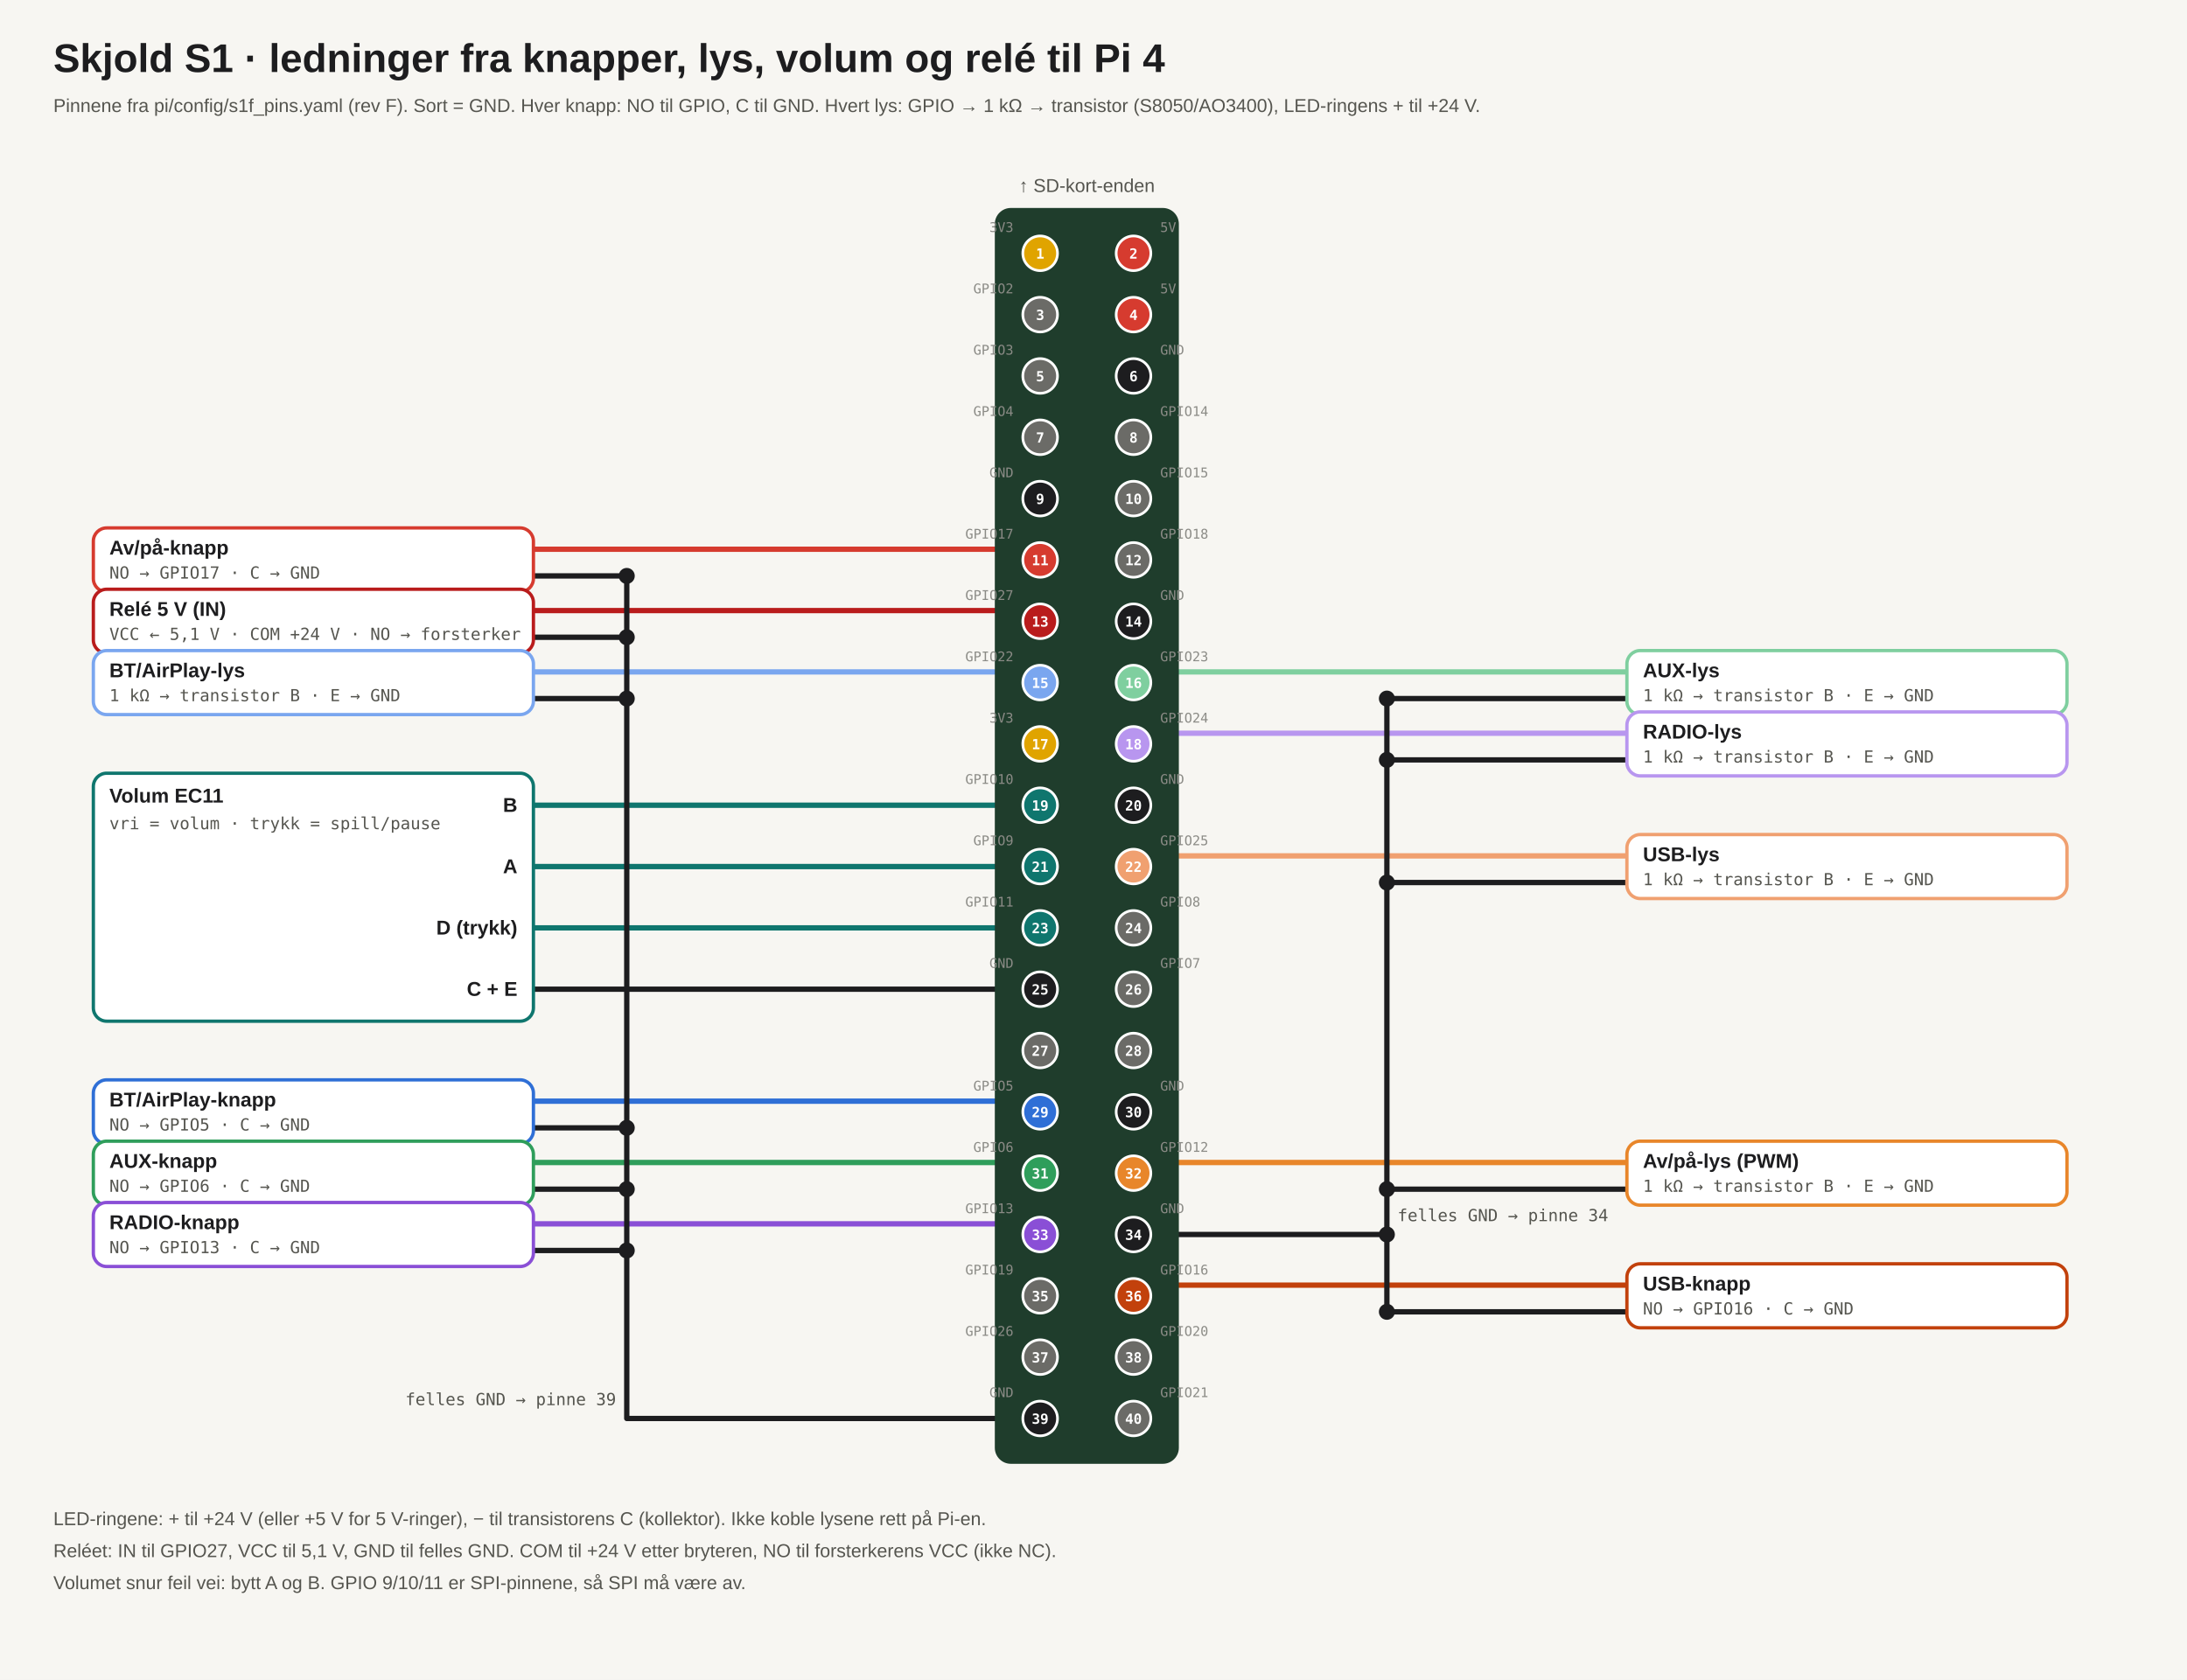
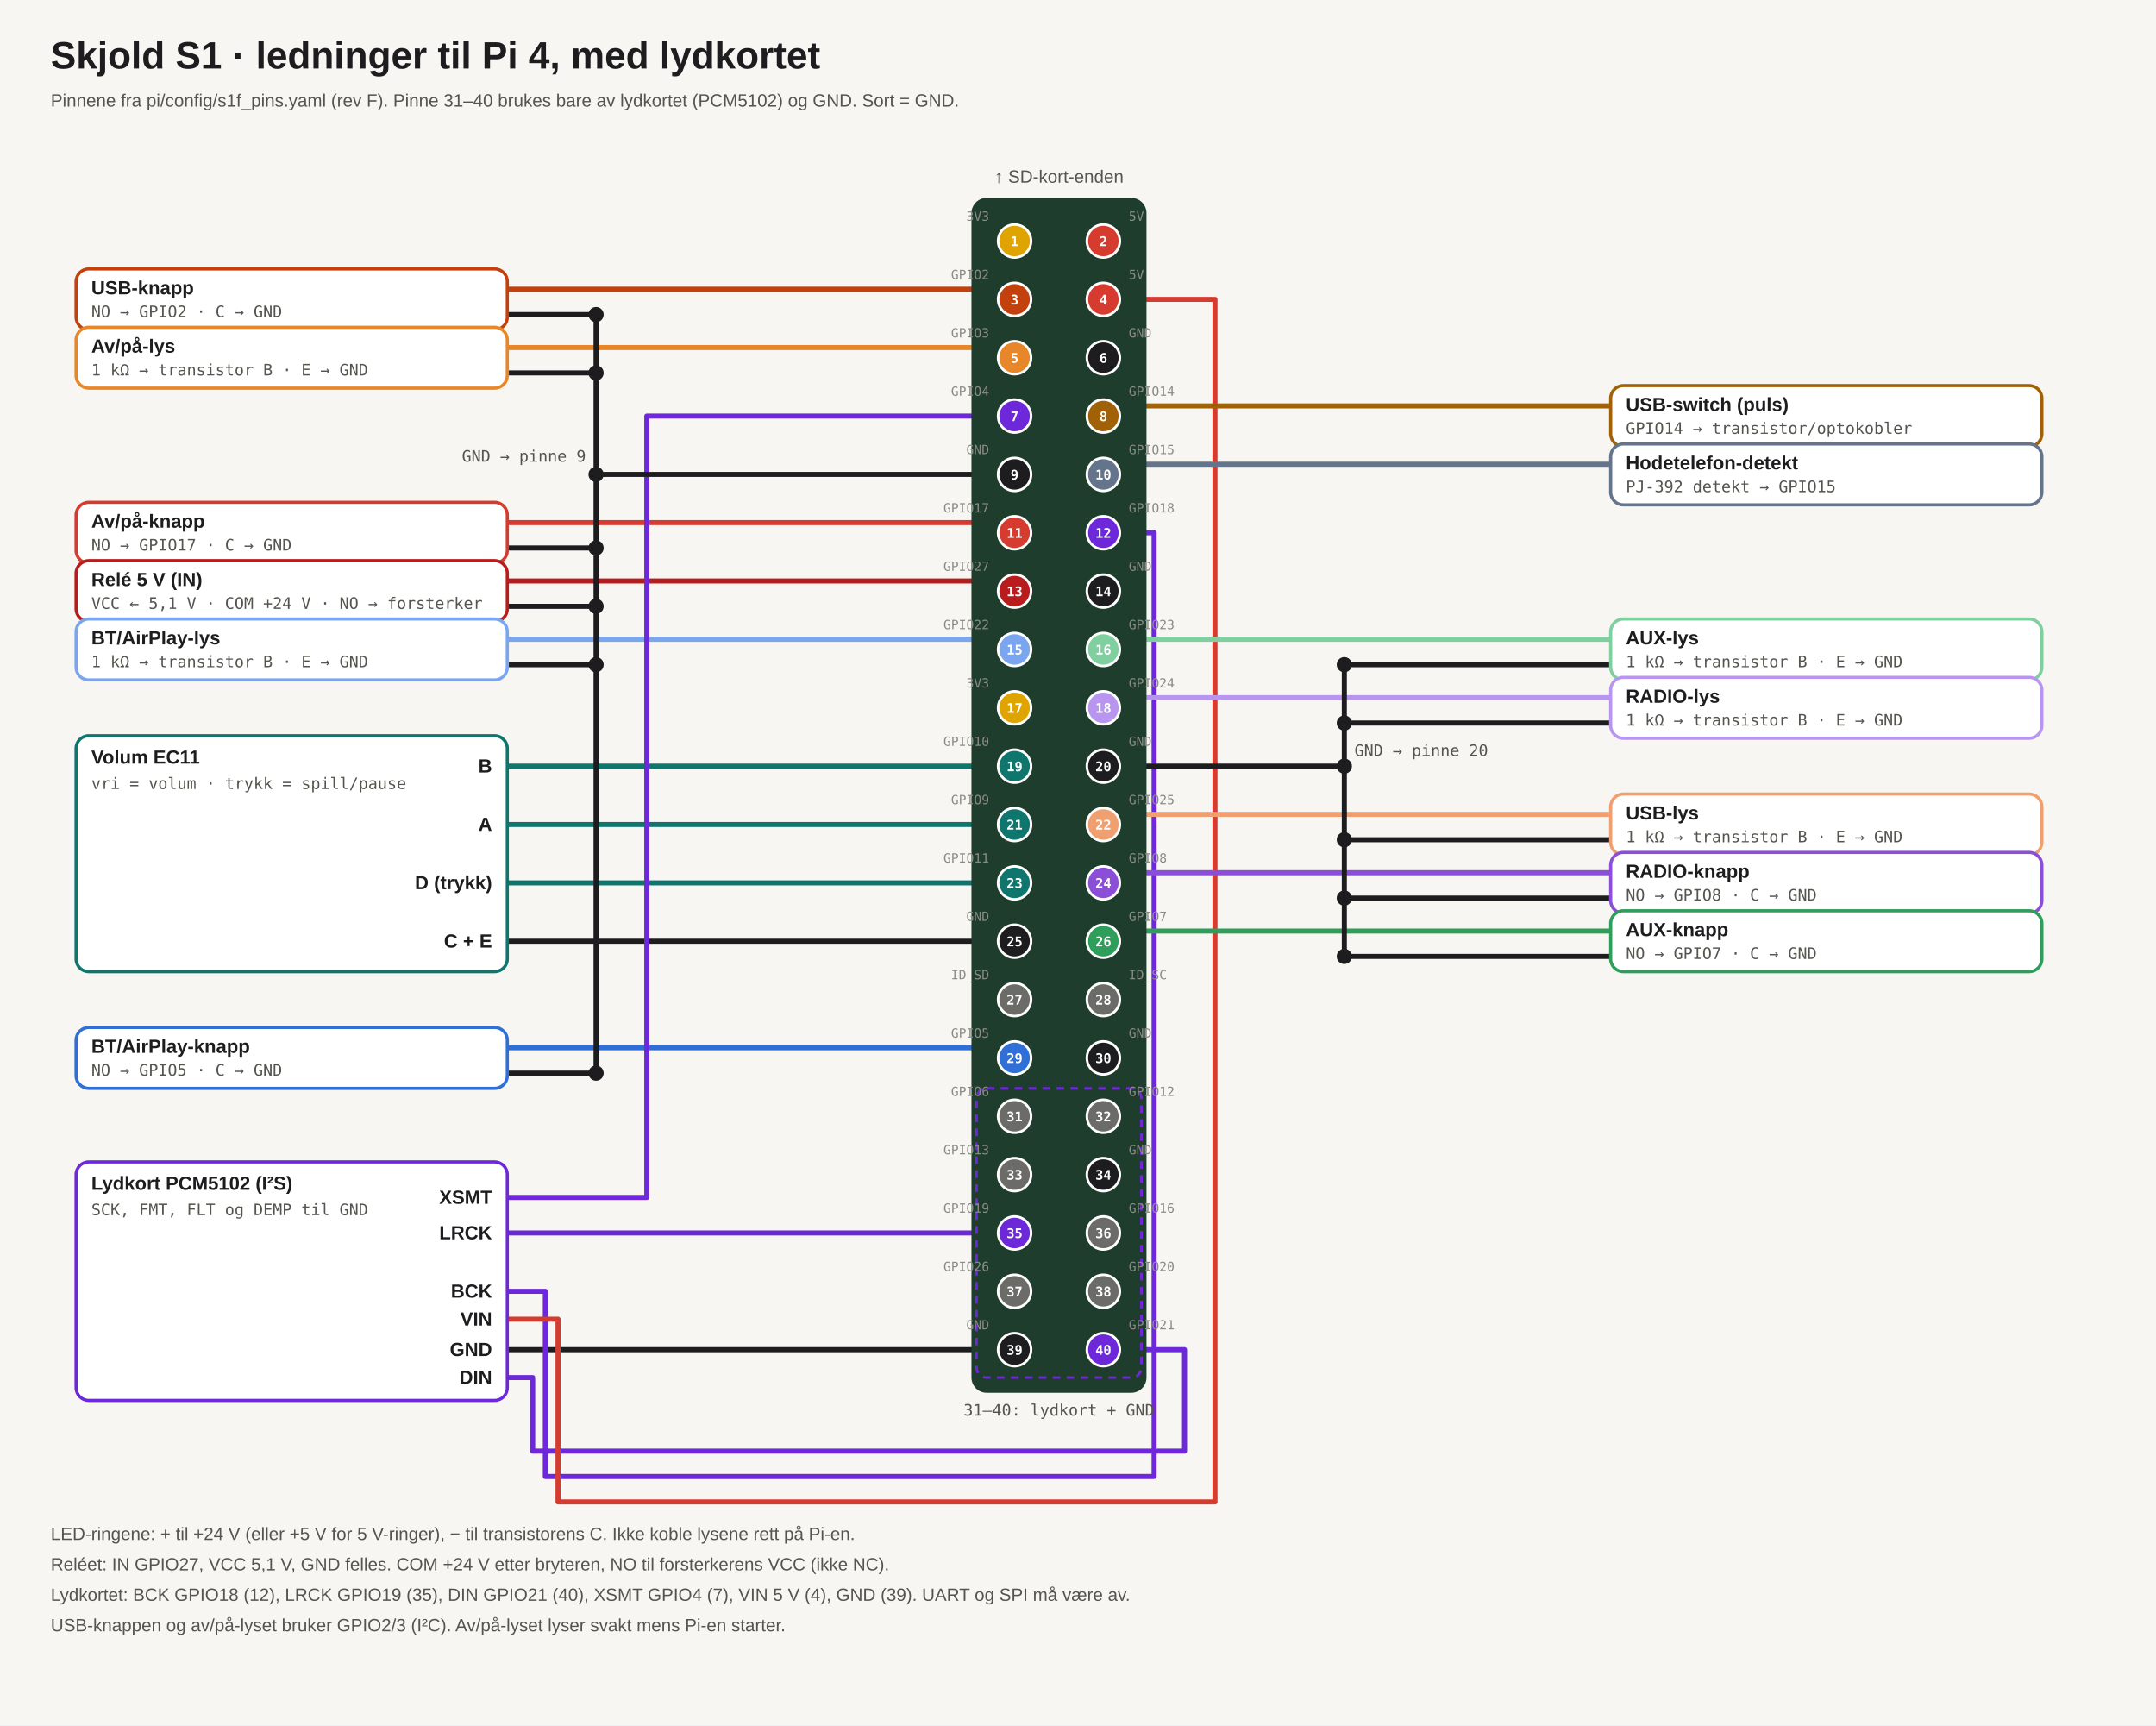
- <svg xmlns="http://www.w3.org/2000/svg" viewBox="0 0 1640 1260" width="1640" height="1260" font-family="Sora, 'IBM Plex Sans', Arial, sans-serif">
+ <svg xmlns="http://www.w3.org/2000/svg" viewBox="0 0 1700 1360" width="1700" height="1360" font-family="Sora, 'IBM Plex Sans', Arial, sans-serif">
  <defs>
    <style>.t{font-size:15px;font-weight:600;fill:#1d1d1f}.s{font-size:14px;fill:#55554f}.m{font-family:'IBM Plex Mono',monospace;font-size:12.5px;fill:#55554f}.w{fill:none;stroke-width:4;stroke-linecap:round;stroke-linejoin:round}</style>
  </defs>
-   <rect width="1640" height="1260" fill="#f7f6f2" />
-   <text x="40" y="54" font-size="30" font-weight="600" fill="#1d1d1f">Skjold S1 · ledninger fra knapper, lys, volum og relé til Pi 4</text>
-   <text x="40" y="84" class="s">Pinnene fra pi/config/s1f_pins.yaml (rev F). Sort = GND. Hver knapp: NO til GPIO, C til GND. Hvert lys: GPIO → 1 kΩ → transistor (S8050/AO3400), LED-ringens + til +24 V.</text>
-   <path class="w" stroke="#d63b2f" d="M400 412 H766" />
+   <rect width="1700" height="1360" fill="#f7f6f2" />
+   <text x="40" y="54" font-size="30" font-weight="600" fill="#1d1d1f">Skjold S1 · ledninger til Pi 4, med lydkortet</text>
+   <text x="40" y="84" class="s">Pinnene fra pi/config/s1f_pins.yaml (rev F). Pinne 31–40 brukes bare av lydkortet (PCM5102) og GND. Sort = GND.</text>
+   <path class="w" stroke="#c2410c" d="M400 228 H786" />
+   <path class="w" stroke="#1d1d1f" d="M400 248 H470" />
+   <path class="w" stroke="#e8862a" d="M400 274 H786" />
+   <path class="w" stroke="#1d1d1f" d="M400 294 H470" />
+   <path class="w" stroke="#d63b2f" d="M400 412 H786" />
  <path class="w" stroke="#1d1d1f" d="M400 432 H470" />
-   <path class="w" stroke="#b91c1c" d="M400 458 H766" />
+   <path class="w" stroke="#b91c1c" d="M400 458 H786" />
  <path class="w" stroke="#1d1d1f" d="M400 478 H470" />
-   <path class="w" stroke="#7aa6ef" d="M400 504 H766" />
+   <path class="w" stroke="#7aa6ef" d="M400 504 H786" />
  <path class="w" stroke="#1d1d1f" d="M400 524 H470" />
-   <path class="w" stroke="#0f766e" d="M400 604 H766" />
-   <path class="w" stroke="#0f766e" d="M400 650 H766" />
-   <path class="w" stroke="#0f766e" d="M400 696 H766" />
-   <path class="w" stroke="#1d1d1f" d="M400 742 H766" />
-   <path class="w" stroke="#2f6fd6" d="M400 826 H766" />
+   <path class="w" stroke="#0f766e" d="M400 604 H786" />
+   <path class="w" stroke="#0f766e" d="M400 650 H786" />
+   <path class="w" stroke="#0f766e" d="M400 696 H786" />
+   <path class="w" stroke="#1d1d1f" d="M400 742 H786" />
+   <path class="w" stroke="#2f6fd6" d="M400 826 H786" />
  <path class="w" stroke="#1d1d1f" d="M400 846 H470" />
-   <path class="w" stroke="#2f9e5b" d="M400 872 H766" />
-   <path class="w" stroke="#1d1d1f" d="M400 892 H470" />
-   <path class="w" stroke="#8a4fd6" d="M400 918 H766" />
-   <path class="w" stroke="#1d1d1f" d="M400 938 H470" />
-   <path class="w" stroke="#1d1d1f" d="M470 432 V1064 H766" />
-   <path class="w" stroke="#7fcf9f" d="M1220 504 H864" />
-   <path class="w" stroke="#1d1d1f" d="M1220 524 H1040" />
-   <path class="w" stroke="#b896ef" d="M1220 550 H864" />
-   <path class="w" stroke="#1d1d1f" d="M1220 570 H1040" />
-   <path class="w" stroke="#f0a070" d="M1220 642 H864" />
-   <path class="w" stroke="#1d1d1f" d="M1220 662 H1040" />
-   <path class="w" stroke="#e8862a" d="M1220 872 H864" />
-   <path class="w" stroke="#1d1d1f" d="M1220 892 H1040" />
-   <path class="w" stroke="#c2410c" d="M1220 964 H864" />
-   <path class="w" stroke="#1d1d1f" d="M1220 984 H1040" />
-   <path class="w" stroke="#1d1d1f" d="M1040 524 V984" />
-   <path class="w" stroke="#1d1d1f" d="M1040 926 H864" />
+   <path class="w" stroke="#6d28d9" d="M400 972 H786" />
+   <path class="w" stroke="#1d1d1f" d="M400 1064 H786" />
+   <path class="w" stroke="#6d28d9" d="M400 944 H510 V328 H786" />
+   <path class="w" stroke="#6d28d9" d="M400 1018 H430 V1164 H910 V420 H884" />
+   <path class="w" stroke="#6d28d9" d="M400 1086 H420 V1144 H934 V1064 H884" />
+   <path class="w" stroke="#d63b2f" d="M400 1040 H440 V1184 H958 V236 H884" />
+   <path class="w" stroke="#1d1d1f" d="M470 248 V846" />
+   <path class="w" stroke="#1d1d1f" d="M470 374 H786" />
+   <path class="w" stroke="#a16207" d="M1270 320 H884" />
+   <path class="w" stroke="#64748b" d="M1270 366 H884" />
+   <path class="w" stroke="#7fcf9f" d="M1270 504 H884" />
+   <path class="w" stroke="#1d1d1f" d="M1270 524 H1060" />
+   <path class="w" stroke="#b896ef" d="M1270 550 H884" />
+   <path class="w" stroke="#1d1d1f" d="M1270 570 H1060" />
+   <path class="w" stroke="#f0a070" d="M1270 642 H884" />
+   <path class="w" stroke="#1d1d1f" d="M1270 662 H1060" />
+   <path class="w" stroke="#8a4fd6" d="M1270 688 H884" />
+   <path class="w" stroke="#1d1d1f" d="M1270 708 H1060" />
+   <path class="w" stroke="#2f9e5b" d="M1270 734 H884" />
+   <path class="w" stroke="#1d1d1f" d="M1270 754 H1060" />
+   <path class="w" stroke="#1d1d1f" d="M1060 524 V754" />
+   <path class="w" stroke="#1d1d1f" d="M1060 604 H884" />
+   <circle cx="470" cy="248" r="6" fill="#1d1d1f" />
+   <circle cx="470" cy="294" r="6" fill="#1d1d1f" />
  <circle cx="470" cy="432" r="6" fill="#1d1d1f" />
  <circle cx="470" cy="478" r="6" fill="#1d1d1f" />
  <circle cx="470" cy="524" r="6" fill="#1d1d1f" />
  <circle cx="470" cy="846" r="6" fill="#1d1d1f" />
-   <circle cx="470" cy="892" r="6" fill="#1d1d1f" />
-   <circle cx="470" cy="938" r="6" fill="#1d1d1f" />
-   <circle cx="1040" cy="524" r="6" fill="#1d1d1f" />
-   <circle cx="1040" cy="570" r="6" fill="#1d1d1f" />
-   <circle cx="1040" cy="662" r="6" fill="#1d1d1f" />
-   <circle cx="1040" cy="892" r="6" fill="#1d1d1f" />
-   <circle cx="1040" cy="984" r="6" fill="#1d1d1f" />
-   <circle cx="1040" cy="926" r="6" fill="#1d1d1f" />
-   <rect x="746" y="156" width="138" height="942" rx="12" fill="#1f3d2c" />
-   <text x="815" y="144" text-anchor="middle" class="s">↑ SD-kort-enden</text>
-   <circle cx="780" cy="190" r="13" fill="#e0a400" stroke="#fff" stroke-width="2" />
-   <text x="780" y="194" text-anchor="middle" font-family="IBM Plex Mono,monospace" font-size="10.5" font-weight="700" fill="#fff">1</text>
-   <circle cx="850" cy="190" r="13" fill="#d63b2f" stroke="#fff" stroke-width="2" />
-   <text x="850" y="194" text-anchor="middle" font-family="IBM Plex Mono,monospace" font-size="10.5" font-weight="700" fill="#fff">2</text>
-   <circle cx="780" cy="236" r="13" fill="#6b6b67" stroke="#fff" stroke-width="2" />
-   <text x="780" y="240" text-anchor="middle" font-family="IBM Plex Mono,monospace" font-size="10.5" font-weight="700" fill="#fff">3</text>
-   <circle cx="850" cy="236" r="13" fill="#d63b2f" stroke="#fff" stroke-width="2" />
-   <text x="850" y="240" text-anchor="middle" font-family="IBM Plex Mono,monospace" font-size="10.5" font-weight="700" fill="#fff">4</text>
-   <circle cx="780" cy="282" r="13" fill="#6b6b67" stroke="#fff" stroke-width="2" />
-   <text x="780" y="286" text-anchor="middle" font-family="IBM Plex Mono,monospace" font-size="10.5" font-weight="700" fill="#fff">5</text>
-   <circle cx="850" cy="282" r="13" fill="#1d1d1f" stroke="#fff" stroke-width="2" />
-   <text x="850" y="286" text-anchor="middle" font-family="IBM Plex Mono,monospace" font-size="10.5" font-weight="700" fill="#fff">6</text>
-   <circle cx="780" cy="328" r="13" fill="#6b6b67" stroke="#fff" stroke-width="2" />
-   <text x="780" y="332" text-anchor="middle" font-family="IBM Plex Mono,monospace" font-size="10.5" font-weight="700" fill="#fff">7</text>
-   <circle cx="850" cy="328" r="13" fill="#6b6b67" stroke="#fff" stroke-width="2" />
-   <text x="850" y="332" text-anchor="middle" font-family="IBM Plex Mono,monospace" font-size="10.5" font-weight="700" fill="#fff">8</text>
-   <circle cx="780" cy="374" r="13" fill="#1d1d1f" stroke="#fff" stroke-width="2" />
-   <text x="780" y="378" text-anchor="middle" font-family="IBM Plex Mono,monospace" font-size="10.5" font-weight="700" fill="#fff">9</text>
-   <circle cx="850" cy="374" r="13" fill="#6b6b67" stroke="#fff" stroke-width="2" />
-   <text x="850" y="378" text-anchor="middle" font-family="IBM Plex Mono,monospace" font-size="10.5" font-weight="700" fill="#fff">10</text>
-   <circle cx="780" cy="420" r="13" fill="#d63b2f" stroke="#fff" stroke-width="2" />
-   <text x="780" y="424" text-anchor="middle" font-family="IBM Plex Mono,monospace" font-size="10.5" font-weight="700" fill="#fff">11</text>
-   <circle cx="850" cy="420" r="13" fill="#6b6b67" stroke="#fff" stroke-width="2" />
-   <text x="850" y="424" text-anchor="middle" font-family="IBM Plex Mono,monospace" font-size="10.5" font-weight="700" fill="#fff">12</text>
-   <circle cx="780" cy="466" r="13" fill="#b91c1c" stroke="#fff" stroke-width="2" />
-   <text x="780" y="470" text-anchor="middle" font-family="IBM Plex Mono,monospace" font-size="10.5" font-weight="700" fill="#fff">13</text>
-   <circle cx="850" cy="466" r="13" fill="#1d1d1f" stroke="#fff" stroke-width="2" />
-   <text x="850" y="470" text-anchor="middle" font-family="IBM Plex Mono,monospace" font-size="10.5" font-weight="700" fill="#fff">14</text>
-   <circle cx="780" cy="512" r="13" fill="#7aa6ef" stroke="#fff" stroke-width="2" />
-   <text x="780" y="516" text-anchor="middle" font-family="IBM Plex Mono,monospace" font-size="10.5" font-weight="700" fill="#fff">15</text>
-   <circle cx="850" cy="512" r="13" fill="#7fcf9f" stroke="#fff" stroke-width="2" />
-   <text x="850" y="516" text-anchor="middle" font-family="IBM Plex Mono,monospace" font-size="10.5" font-weight="700" fill="#fff">16</text>
-   <circle cx="780" cy="558" r="13" fill="#e0a400" stroke="#fff" stroke-width="2" />
-   <text x="780" y="562" text-anchor="middle" font-family="IBM Plex Mono,monospace" font-size="10.5" font-weight="700" fill="#fff">17</text>
-   <circle cx="850" cy="558" r="13" fill="#b896ef" stroke="#fff" stroke-width="2" />
-   <text x="850" y="562" text-anchor="middle" font-family="IBM Plex Mono,monospace" font-size="10.5" font-weight="700" fill="#fff">18</text>
-   <circle cx="780" cy="604" r="13" fill="#0f766e" stroke="#fff" stroke-width="2" />
-   <text x="780" y="608" text-anchor="middle" font-family="IBM Plex Mono,monospace" font-size="10.5" font-weight="700" fill="#fff">19</text>
-   <circle cx="850" cy="604" r="13" fill="#1d1d1f" stroke="#fff" stroke-width="2" />
-   <text x="850" y="608" text-anchor="middle" font-family="IBM Plex Mono,monospace" font-size="10.5" font-weight="700" fill="#fff">20</text>
-   <circle cx="780" cy="650" r="13" fill="#0f766e" stroke="#fff" stroke-width="2" />
-   <text x="780" y="654" text-anchor="middle" font-family="IBM Plex Mono,monospace" font-size="10.5" font-weight="700" fill="#fff">21</text>
-   <circle cx="850" cy="650" r="13" fill="#f0a070" stroke="#fff" stroke-width="2" />
-   <text x="850" y="654" text-anchor="middle" font-family="IBM Plex Mono,monospace" font-size="10.5" font-weight="700" fill="#fff">22</text>
-   <circle cx="780" cy="696" r="13" fill="#0f766e" stroke="#fff" stroke-width="2" />
-   <text x="780" y="700" text-anchor="middle" font-family="IBM Plex Mono,monospace" font-size="10.5" font-weight="700" fill="#fff">23</text>
-   <circle cx="850" cy="696" r="13" fill="#6b6b67" stroke="#fff" stroke-width="2" />
-   <text x="850" y="700" text-anchor="middle" font-family="IBM Plex Mono,monospace" font-size="10.5" font-weight="700" fill="#fff">24</text>
-   <circle cx="780" cy="742" r="13" fill="#1d1d1f" stroke="#fff" stroke-width="2" />
-   <text x="780" y="746" text-anchor="middle" font-family="IBM Plex Mono,monospace" font-size="10.5" font-weight="700" fill="#fff">25</text>
-   <circle cx="850" cy="742" r="13" fill="#6b6b67" stroke="#fff" stroke-width="2" />
-   <text x="850" y="746" text-anchor="middle" font-family="IBM Plex Mono,monospace" font-size="10.5" font-weight="700" fill="#fff">26</text>
-   <circle cx="780" cy="788" r="13" fill="#6b6b67" stroke="#fff" stroke-width="2" />
-   <text x="780" y="792" text-anchor="middle" font-family="IBM Plex Mono,monospace" font-size="10.5" font-weight="700" fill="#fff">27</text>
-   <circle cx="850" cy="788" r="13" fill="#6b6b67" stroke="#fff" stroke-width="2" />
-   <text x="850" y="792" text-anchor="middle" font-family="IBM Plex Mono,monospace" font-size="10.5" font-weight="700" fill="#fff">28</text>
-   <circle cx="780" cy="834" r="13" fill="#2f6fd6" stroke="#fff" stroke-width="2" />
-   <text x="780" y="838" text-anchor="middle" font-family="IBM Plex Mono,monospace" font-size="10.5" font-weight="700" fill="#fff">29</text>
-   <circle cx="850" cy="834" r="13" fill="#1d1d1f" stroke="#fff" stroke-width="2" />
-   <text x="850" y="838" text-anchor="middle" font-family="IBM Plex Mono,monospace" font-size="10.5" font-weight="700" fill="#fff">30</text>
-   <circle cx="780" cy="880" r="13" fill="#2f9e5b" stroke="#fff" stroke-width="2" />
-   <text x="780" y="884" text-anchor="middle" font-family="IBM Plex Mono,monospace" font-size="10.5" font-weight="700" fill="#fff">31</text>
-   <circle cx="850" cy="880" r="13" fill="#e8862a" stroke="#fff" stroke-width="2" />
-   <text x="850" y="884" text-anchor="middle" font-family="IBM Plex Mono,monospace" font-size="10.5" font-weight="700" fill="#fff">32</text>
-   <circle cx="780" cy="926" r="13" fill="#8a4fd6" stroke="#fff" stroke-width="2" />
-   <text x="780" y="930" text-anchor="middle" font-family="IBM Plex Mono,monospace" font-size="10.5" font-weight="700" fill="#fff">33</text>
-   <circle cx="850" cy="926" r="13" fill="#1d1d1f" stroke="#fff" stroke-width="2" />
-   <text x="850" y="930" text-anchor="middle" font-family="IBM Plex Mono,monospace" font-size="10.5" font-weight="700" fill="#fff">34</text>
-   <circle cx="780" cy="972" r="13" fill="#6b6b67" stroke="#fff" stroke-width="2" />
-   <text x="780" y="976" text-anchor="middle" font-family="IBM Plex Mono,monospace" font-size="10.5" font-weight="700" fill="#fff">35</text>
-   <circle cx="850" cy="972" r="13" fill="#c2410c" stroke="#fff" stroke-width="2" />
-   <text x="850" y="976" text-anchor="middle" font-family="IBM Plex Mono,monospace" font-size="10.5" font-weight="700" fill="#fff">36</text>
-   <circle cx="780" cy="1018" r="13" fill="#6b6b67" stroke="#fff" stroke-width="2" />
-   <text x="780" y="1022" text-anchor="middle" font-family="IBM Plex Mono,monospace" font-size="10.5" font-weight="700" fill="#fff">37</text>
-   <circle cx="850" cy="1018" r="13" fill="#6b6b67" stroke="#fff" stroke-width="2" />
-   <text x="850" y="1022" text-anchor="middle" font-family="IBM Plex Mono,monospace" font-size="10.5" font-weight="700" fill="#fff">38</text>
-   <circle cx="780" cy="1064" r="13" fill="#1d1d1f" stroke="#fff" stroke-width="2" />
-   <text x="780" y="1068" text-anchor="middle" font-family="IBM Plex Mono,monospace" font-size="10.5" font-weight="700" fill="#fff">39</text>
-   <circle cx="850" cy="1064" r="13" fill="#6b6b67" stroke="#fff" stroke-width="2" />
-   <text x="850" y="1068" text-anchor="middle" font-family="IBM Plex Mono,monospace" font-size="10.5" font-weight="700" fill="#fff">40</text>
-   <text x="760" y="174" text-anchor="end" font-family="IBM Plex Mono,monospace" font-size="10" fill="#8b8b86">3V3</text>
-   <text x="870" y="174" font-family="IBM Plex Mono,monospace" font-size="10" fill="#8b8b86">5V</text>
-   <text x="760" y="220" text-anchor="end" font-family="IBM Plex Mono,monospace" font-size="10" fill="#8b8b86">GPIO2</text>
-   <text x="870" y="220" font-family="IBM Plex Mono,monospace" font-size="10" fill="#8b8b86">5V</text>
-   <text x="760" y="266" text-anchor="end" font-family="IBM Plex Mono,monospace" font-size="10" fill="#8b8b86">GPIO3</text>
-   <text x="870" y="266" font-family="IBM Plex Mono,monospace" font-size="10" fill="#8b8b86">GND</text>
-   <text x="760" y="312" text-anchor="end" font-family="IBM Plex Mono,monospace" font-size="10" fill="#8b8b86">GPIO4</text>
-   <text x="870" y="312" font-family="IBM Plex Mono,monospace" font-size="10" fill="#8b8b86">GPIO14</text>
-   <text x="760" y="358" text-anchor="end" font-family="IBM Plex Mono,monospace" font-size="10" fill="#8b8b86">GND</text>
-   <text x="870" y="358" font-family="IBM Plex Mono,monospace" font-size="10" fill="#8b8b86">GPIO15</text>
-   <text x="760" y="404" text-anchor="end" font-family="IBM Plex Mono,monospace" font-size="10" fill="#8b8b86">GPIO17</text>
-   <text x="870" y="404" font-family="IBM Plex Mono,monospace" font-size="10" fill="#8b8b86">GPIO18</text>
-   <text x="760" y="450" text-anchor="end" font-family="IBM Plex Mono,monospace" font-size="10" fill="#8b8b86">GPIO27</text>
-   <text x="870" y="450" font-family="IBM Plex Mono,monospace" font-size="10" fill="#8b8b86">GND</text>
-   <text x="760" y="496" text-anchor="end" font-family="IBM Plex Mono,monospace" font-size="10" fill="#8b8b86">GPIO22</text>
-   <text x="870" y="496" font-family="IBM Plex Mono,monospace" font-size="10" fill="#8b8b86">GPIO23</text>
-   <text x="760" y="542" text-anchor="end" font-family="IBM Plex Mono,monospace" font-size="10" fill="#8b8b86">3V3</text>
-   <text x="870" y="542" font-family="IBM Plex Mono,monospace" font-size="10" fill="#8b8b86">GPIO24</text>
-   <text x="760" y="588" text-anchor="end" font-family="IBM Plex Mono,monospace" font-size="10" fill="#8b8b86">GPIO10</text>
-   <text x="870" y="588" font-family="IBM Plex Mono,monospace" font-size="10" fill="#8b8b86">GND</text>
-   <text x="760" y="634" text-anchor="end" font-family="IBM Plex Mono,monospace" font-size="10" fill="#8b8b86">GPIO9</text>
-   <text x="870" y="634" font-family="IBM Plex Mono,monospace" font-size="10" fill="#8b8b86">GPIO25</text>
-   <text x="760" y="680" text-anchor="end" font-family="IBM Plex Mono,monospace" font-size="10" fill="#8b8b86">GPIO11</text>
-   <text x="870" y="680" font-family="IBM Plex Mono,monospace" font-size="10" fill="#8b8b86">GPIO8</text>
-   <text x="760" y="726" text-anchor="end" font-family="IBM Plex Mono,monospace" font-size="10" fill="#8b8b86">GND</text>
-   <text x="870" y="726" font-family="IBM Plex Mono,monospace" font-size="10" fill="#8b8b86">GPIO7</text>
-   <text x="760" y="772" text-anchor="end" font-family="IBM Plex Mono,monospace" font-size="10" fill="#8b8b86" />
-   <text x="870" y="772" font-family="IBM Plex Mono,monospace" font-size="10" fill="#8b8b86" />
-   <text x="760" y="818" text-anchor="end" font-family="IBM Plex Mono,monospace" font-size="10" fill="#8b8b86">GPIO5</text>
-   <text x="870" y="818" font-family="IBM Plex Mono,monospace" font-size="10" fill="#8b8b86">GND</text>
-   <text x="760" y="864" text-anchor="end" font-family="IBM Plex Mono,monospace" font-size="10" fill="#8b8b86">GPIO6</text>
-   <text x="870" y="864" font-family="IBM Plex Mono,monospace" font-size="10" fill="#8b8b86">GPIO12</text>
-   <text x="760" y="910" text-anchor="end" font-family="IBM Plex Mono,monospace" font-size="10" fill="#8b8b86">GPIO13</text>
-   <text x="870" y="910" font-family="IBM Plex Mono,monospace" font-size="10" fill="#8b8b86">GND</text>
-   <text x="760" y="956" text-anchor="end" font-family="IBM Plex Mono,monospace" font-size="10" fill="#8b8b86">GPIO19</text>
-   <text x="870" y="956" font-family="IBM Plex Mono,monospace" font-size="10" fill="#8b8b86">GPIO16</text>
-   <text x="760" y="1002" text-anchor="end" font-family="IBM Plex Mono,monospace" font-size="10" fill="#8b8b86">GPIO26</text>
-   <text x="870" y="1002" font-family="IBM Plex Mono,monospace" font-size="10" fill="#8b8b86">GPIO20</text>
-   <text x="760" y="1048" text-anchor="end" font-family="IBM Plex Mono,monospace" font-size="10" fill="#8b8b86">GND</text>
-   <text x="870" y="1048" font-family="IBM Plex Mono,monospace" font-size="10" fill="#8b8b86">GPIO21</text>
-   <rect x="70" y="396" width="330" height="48" rx="10" fill="#fff" stroke="#d63b2f" stroke-width="2.5" />
-   <text x="82" y="416" class="t">Av/på-knapp</text>
-   <text x="82" y="434" class="m">NO → GPIO17 · C → GND</text>
-   <rect x="70" y="442" width="330" height="48" rx="10" fill="#fff" stroke="#b91c1c" stroke-width="2.5" />
-   <text x="82" y="462" class="t">Relé 5 V (IN)</text>
-   <text x="82" y="480" class="m">VCC ← 5,1 V · COM +24 V · NO → forsterker</text>
-   <rect x="70" y="488" width="330" height="48" rx="10" fill="#fff" stroke="#7aa6ef" stroke-width="2.5" />
-   <text x="82" y="508" class="t">BT/AirPlay-lys</text>
-   <text x="82" y="526" class="m">1 kΩ → transistor B · E → GND</text>
-   <rect x="70" y="580" width="330" height="186" rx="10" fill="#fff" stroke="#0f766e" stroke-width="2.5" />
-   <text x="82" y="602" class="t">Volum EC11</text>
-   <text x="82" y="622" class="m">vri = volum · trykk = spill/pause</text>
+   <circle cx="470" cy="374" r="6" fill="#1d1d1f" />
+   <circle cx="1060" cy="524" r="6" fill="#1d1d1f" />
+   <circle cx="1060" cy="570" r="6" fill="#1d1d1f" />
+   <circle cx="1060" cy="662" r="6" fill="#1d1d1f" />
+   <circle cx="1060" cy="708" r="6" fill="#1d1d1f" />
+   <circle cx="1060" cy="754" r="6" fill="#1d1d1f" />
+   <circle cx="1060" cy="604" r="6" fill="#1d1d1f" />
+   <rect x="766" y="156" width="138" height="942" rx="12" fill="#1f3d2c" />
+   <text x="835" y="144" text-anchor="middle" class="s">↑ SD-kort-enden</text>
+   <rect x="770" y="858" width="130" height="228" rx="8" fill="none" stroke="#6d28d9" stroke-width="2" stroke-dasharray="6 5" />
+   <text x="835" y="1116" text-anchor="middle" class="m" fill="#6d28d9">31–40: lydkort + GND</text>
+   <circle cx="800" cy="190" r="13" fill="#e0a400" stroke="#fff" stroke-width="2" />
+   <text x="800" y="194" text-anchor="middle" font-family="IBM Plex Mono,monospace" font-size="10.5" font-weight="700" fill="#fff">1</text>
+   <text x="780" y="174" text-anchor="end" font-family="IBM Plex Mono,monospace" font-size="10" fill="#8b8b86">3V3</text>
+   <circle cx="870" cy="190" r="13" fill="#d63b2f" stroke="#fff" stroke-width="2" />
+   <text x="870" y="194" text-anchor="middle" font-family="IBM Plex Mono,monospace" font-size="10.5" font-weight="700" fill="#fff">2</text>
+   <text x="890" y="174" font-family="IBM Plex Mono,monospace" font-size="10" fill="#8b8b86">5V</text>
+   <circle cx="800" cy="236" r="13" fill="#c2410c" stroke="#fff" stroke-width="2" />
+   <text x="800" y="240" text-anchor="middle" font-family="IBM Plex Mono,monospace" font-size="10.5" font-weight="700" fill="#fff">3</text>
+   <text x="780" y="220" text-anchor="end" font-family="IBM Plex Mono,monospace" font-size="10" fill="#8b8b86">GPIO2</text>
+   <circle cx="870" cy="236" r="13" fill="#d63b2f" stroke="#fff" stroke-width="2" />
+   <text x="870" y="240" text-anchor="middle" font-family="IBM Plex Mono,monospace" font-size="10.5" font-weight="700" fill="#fff">4</text>
+   <text x="890" y="220" font-family="IBM Plex Mono,monospace" font-size="10" fill="#8b8b86">5V</text>
+   <circle cx="800" cy="282" r="13" fill="#e8862a" stroke="#fff" stroke-width="2" />
+   <text x="800" y="286" text-anchor="middle" font-family="IBM Plex Mono,monospace" font-size="10.5" font-weight="700" fill="#fff">5</text>
+   <text x="780" y="266" text-anchor="end" font-family="IBM Plex Mono,monospace" font-size="10" fill="#8b8b86">GPIO3</text>
+   <circle cx="870" cy="282" r="13" fill="#1d1d1f" stroke="#fff" stroke-width="2" />
+   <text x="870" y="286" text-anchor="middle" font-family="IBM Plex Mono,monospace" font-size="10.5" font-weight="700" fill="#fff">6</text>
+   <text x="890" y="266" font-family="IBM Plex Mono,monospace" font-size="10" fill="#8b8b86">GND</text>
+   <circle cx="800" cy="328" r="13" fill="#6d28d9" stroke="#fff" stroke-width="2" />
+   <text x="800" y="332" text-anchor="middle" font-family="IBM Plex Mono,monospace" font-size="10.5" font-weight="700" fill="#fff">7</text>
+   <text x="780" y="312" text-anchor="end" font-family="IBM Plex Mono,monospace" font-size="10" fill="#8b8b86">GPIO4</text>
+   <circle cx="870" cy="328" r="13" fill="#a16207" stroke="#fff" stroke-width="2" />
+   <text x="870" y="332" text-anchor="middle" font-family="IBM Plex Mono,monospace" font-size="10.5" font-weight="700" fill="#fff">8</text>
+   <text x="890" y="312" font-family="IBM Plex Mono,monospace" font-size="10" fill="#8b8b86">GPIO14</text>
+   <circle cx="800" cy="374" r="13" fill="#1d1d1f" stroke="#fff" stroke-width="2" />
+   <text x="800" y="378" text-anchor="middle" font-family="IBM Plex Mono,monospace" font-size="10.5" font-weight="700" fill="#fff">9</text>
+   <text x="780" y="358" text-anchor="end" font-family="IBM Plex Mono,monospace" font-size="10" fill="#8b8b86">GND</text>
+   <circle cx="870" cy="374" r="13" fill="#64748b" stroke="#fff" stroke-width="2" />
+   <text x="870" y="378" text-anchor="middle" font-family="IBM Plex Mono,monospace" font-size="10.5" font-weight="700" fill="#fff">10</text>
+   <text x="890" y="358" font-family="IBM Plex Mono,monospace" font-size="10" fill="#8b8b86">GPIO15</text>
+   <circle cx="800" cy="420" r="13" fill="#d63b2f" stroke="#fff" stroke-width="2" />
+   <text x="800" y="424" text-anchor="middle" font-family="IBM Plex Mono,monospace" font-size="10.5" font-weight="700" fill="#fff">11</text>
+   <text x="780" y="404" text-anchor="end" font-family="IBM Plex Mono,monospace" font-size="10" fill="#8b8b86">GPIO17</text>
+   <circle cx="870" cy="420" r="13" fill="#6d28d9" stroke="#fff" stroke-width="2" />
+   <text x="870" y="424" text-anchor="middle" font-family="IBM Plex Mono,monospace" font-size="10.5" font-weight="700" fill="#fff">12</text>
+   <text x="890" y="404" font-family="IBM Plex Mono,monospace" font-size="10" fill="#8b8b86">GPIO18</text>
+   <circle cx="800" cy="466" r="13" fill="#b91c1c" stroke="#fff" stroke-width="2" />
+   <text x="800" y="470" text-anchor="middle" font-family="IBM Plex Mono,monospace" font-size="10.5" font-weight="700" fill="#fff">13</text>
+   <text x="780" y="450" text-anchor="end" font-family="IBM Plex Mono,monospace" font-size="10" fill="#8b8b86">GPIO27</text>
+   <circle cx="870" cy="466" r="13" fill="#1d1d1f" stroke="#fff" stroke-width="2" />
+   <text x="870" y="470" text-anchor="middle" font-family="IBM Plex Mono,monospace" font-size="10.5" font-weight="700" fill="#fff">14</text>
+   <text x="890" y="450" font-family="IBM Plex Mono,monospace" font-size="10" fill="#8b8b86">GND</text>
+   <circle cx="800" cy="512" r="13" fill="#7aa6ef" stroke="#fff" stroke-width="2" />
+   <text x="800" y="516" text-anchor="middle" font-family="IBM Plex Mono,monospace" font-size="10.5" font-weight="700" fill="#fff">15</text>
+   <text x="780" y="496" text-anchor="end" font-family="IBM Plex Mono,monospace" font-size="10" fill="#8b8b86">GPIO22</text>
+   <circle cx="870" cy="512" r="13" fill="#7fcf9f" stroke="#fff" stroke-width="2" />
+   <text x="870" y="516" text-anchor="middle" font-family="IBM Plex Mono,monospace" font-size="10.5" font-weight="700" fill="#fff">16</text>
+   <text x="890" y="496" font-family="IBM Plex Mono,monospace" font-size="10" fill="#8b8b86">GPIO23</text>
+   <circle cx="800" cy="558" r="13" fill="#e0a400" stroke="#fff" stroke-width="2" />
+   <text x="800" y="562" text-anchor="middle" font-family="IBM Plex Mono,monospace" font-size="10.5" font-weight="700" fill="#fff">17</text>
+   <text x="780" y="542" text-anchor="end" font-family="IBM Plex Mono,monospace" font-size="10" fill="#8b8b86">3V3</text>
+   <circle cx="870" cy="558" r="13" fill="#b896ef" stroke="#fff" stroke-width="2" />
+   <text x="870" y="562" text-anchor="middle" font-family="IBM Plex Mono,monospace" font-size="10.5" font-weight="700" fill="#fff">18</text>
+   <text x="890" y="542" font-family="IBM Plex Mono,monospace" font-size="10" fill="#8b8b86">GPIO24</text>
+   <circle cx="800" cy="604" r="13" fill="#0f766e" stroke="#fff" stroke-width="2" />
+   <text x="800" y="608" text-anchor="middle" font-family="IBM Plex Mono,monospace" font-size="10.5" font-weight="700" fill="#fff">19</text>
+   <text x="780" y="588" text-anchor="end" font-family="IBM Plex Mono,monospace" font-size="10" fill="#8b8b86">GPIO10</text>
+   <circle cx="870" cy="604" r="13" fill="#1d1d1f" stroke="#fff" stroke-width="2" />
+   <text x="870" y="608" text-anchor="middle" font-family="IBM Plex Mono,monospace" font-size="10.5" font-weight="700" fill="#fff">20</text>
+   <text x="890" y="588" font-family="IBM Plex Mono,monospace" font-size="10" fill="#8b8b86">GND</text>
+   <circle cx="800" cy="650" r="13" fill="#0f766e" stroke="#fff" stroke-width="2" />
+   <text x="800" y="654" text-anchor="middle" font-family="IBM Plex Mono,monospace" font-size="10.5" font-weight="700" fill="#fff">21</text>
+   <text x="780" y="634" text-anchor="end" font-family="IBM Plex Mono,monospace" font-size="10" fill="#8b8b86">GPIO9</text>
+   <circle cx="870" cy="650" r="13" fill="#f0a070" stroke="#fff" stroke-width="2" />
+   <text x="870" y="654" text-anchor="middle" font-family="IBM Plex Mono,monospace" font-size="10.5" font-weight="700" fill="#fff">22</text>
+   <text x="890" y="634" font-family="IBM Plex Mono,monospace" font-size="10" fill="#8b8b86">GPIO25</text>
+   <circle cx="800" cy="696" r="13" fill="#0f766e" stroke="#fff" stroke-width="2" />
+   <text x="800" y="700" text-anchor="middle" font-family="IBM Plex Mono,monospace" font-size="10.5" font-weight="700" fill="#fff">23</text>
+   <text x="780" y="680" text-anchor="end" font-family="IBM Plex Mono,monospace" font-size="10" fill="#8b8b86">GPIO11</text>
+   <circle cx="870" cy="696" r="13" fill="#8a4fd6" stroke="#fff" stroke-width="2" />
+   <text x="870" y="700" text-anchor="middle" font-family="IBM Plex Mono,monospace" font-size="10.5" font-weight="700" fill="#fff">24</text>
+   <text x="890" y="680" font-family="IBM Plex Mono,monospace" font-size="10" fill="#8b8b86">GPIO8</text>
+   <circle cx="800" cy="742" r="13" fill="#1d1d1f" stroke="#fff" stroke-width="2" />
+   <text x="800" y="746" text-anchor="middle" font-family="IBM Plex Mono,monospace" font-size="10.5" font-weight="700" fill="#fff">25</text>
+   <text x="780" y="726" text-anchor="end" font-family="IBM Plex Mono,monospace" font-size="10" fill="#8b8b86">GND</text>
+   <circle cx="870" cy="742" r="13" fill="#2f9e5b" stroke="#fff" stroke-width="2" />
+   <text x="870" y="746" text-anchor="middle" font-family="IBM Plex Mono,monospace" font-size="10.5" font-weight="700" fill="#fff">26</text>
+   <text x="890" y="726" font-family="IBM Plex Mono,monospace" font-size="10" fill="#8b8b86">GPIO7</text>
+   <circle cx="800" cy="788" r="13" fill="#6b6b67" stroke="#fff" stroke-width="2" />
+   <text x="800" y="792" text-anchor="middle" font-family="IBM Plex Mono,monospace" font-size="10.5" font-weight="700" fill="#fff">27</text>
+   <text x="780" y="772" text-anchor="end" font-family="IBM Plex Mono,monospace" font-size="10" fill="#8b8b86">ID_SD</text>
+   <circle cx="870" cy="788" r="13" fill="#6b6b67" stroke="#fff" stroke-width="2" />
+   <text x="870" y="792" text-anchor="middle" font-family="IBM Plex Mono,monospace" font-size="10.5" font-weight="700" fill="#fff">28</text>
+   <text x="890" y="772" font-family="IBM Plex Mono,monospace" font-size="10" fill="#8b8b86">ID_SC</text>
+   <circle cx="800" cy="834" r="13" fill="#2f6fd6" stroke="#fff" stroke-width="2" />
+   <text x="800" y="838" text-anchor="middle" font-family="IBM Plex Mono,monospace" font-size="10.5" font-weight="700" fill="#fff">29</text>
+   <text x="780" y="818" text-anchor="end" font-family="IBM Plex Mono,monospace" font-size="10" fill="#8b8b86">GPIO5</text>
+   <circle cx="870" cy="834" r="13" fill="#1d1d1f" stroke="#fff" stroke-width="2" />
+   <text x="870" y="838" text-anchor="middle" font-family="IBM Plex Mono,monospace" font-size="10.5" font-weight="700" fill="#fff">30</text>
+   <text x="890" y="818" font-family="IBM Plex Mono,monospace" font-size="10" fill="#8b8b86">GND</text>
+   <circle cx="800" cy="880" r="13" fill="#6b6b67" stroke="#fff" stroke-width="2" />
+   <text x="800" y="884" text-anchor="middle" font-family="IBM Plex Mono,monospace" font-size="10.5" font-weight="700" fill="#fff">31</text>
+   <text x="780" y="864" text-anchor="end" font-family="IBM Plex Mono,monospace" font-size="10" fill="#8b8b86">GPIO6</text>
+   <circle cx="870" cy="880" r="13" fill="#6b6b67" stroke="#fff" stroke-width="2" />
+   <text x="870" y="884" text-anchor="middle" font-family="IBM Plex Mono,monospace" font-size="10.5" font-weight="700" fill="#fff">32</text>
+   <text x="890" y="864" font-family="IBM Plex Mono,monospace" font-size="10" fill="#8b8b86">GPIO12</text>
+   <circle cx="800" cy="926" r="13" fill="#6b6b67" stroke="#fff" stroke-width="2" />
+   <text x="800" y="930" text-anchor="middle" font-family="IBM Plex Mono,monospace" font-size="10.5" font-weight="700" fill="#fff">33</text>
+   <text x="780" y="910" text-anchor="end" font-family="IBM Plex Mono,monospace" font-size="10" fill="#8b8b86">GPIO13</text>
+   <circle cx="870" cy="926" r="13" fill="#1d1d1f" stroke="#fff" stroke-width="2" />
+   <text x="870" y="930" text-anchor="middle" font-family="IBM Plex Mono,monospace" font-size="10.5" font-weight="700" fill="#fff">34</text>
+   <text x="890" y="910" font-family="IBM Plex Mono,monospace" font-size="10" fill="#8b8b86">GND</text>
+   <circle cx="800" cy="972" r="13" fill="#6d28d9" stroke="#fff" stroke-width="2" />
+   <text x="800" y="976" text-anchor="middle" font-family="IBM Plex Mono,monospace" font-size="10.5" font-weight="700" fill="#fff">35</text>
+   <text x="780" y="956" text-anchor="end" font-family="IBM Plex Mono,monospace" font-size="10" fill="#8b8b86">GPIO19</text>
+   <circle cx="870" cy="972" r="13" fill="#6b6b67" stroke="#fff" stroke-width="2" />
+   <text x="870" y="976" text-anchor="middle" font-family="IBM Plex Mono,monospace" font-size="10.5" font-weight="700" fill="#fff">36</text>
+   <text x="890" y="956" font-family="IBM Plex Mono,monospace" font-size="10" fill="#8b8b86">GPIO16</text>
+   <circle cx="800" cy="1018" r="13" fill="#6b6b67" stroke="#fff" stroke-width="2" />
+   <text x="800" y="1022" text-anchor="middle" font-family="IBM Plex Mono,monospace" font-size="10.5" font-weight="700" fill="#fff">37</text>
+   <text x="780" y="1002" text-anchor="end" font-family="IBM Plex Mono,monospace" font-size="10" fill="#8b8b86">GPIO26</text>
+   <circle cx="870" cy="1018" r="13" fill="#6b6b67" stroke="#fff" stroke-width="2" />
+   <text x="870" y="1022" text-anchor="middle" font-family="IBM Plex Mono,monospace" font-size="10.5" font-weight="700" fill="#fff">38</text>
+   <text x="890" y="1002" font-family="IBM Plex Mono,monospace" font-size="10" fill="#8b8b86">GPIO20</text>
+   <circle cx="800" cy="1064" r="13" fill="#1d1d1f" stroke="#fff" stroke-width="2" />
+   <text x="800" y="1068" text-anchor="middle" font-family="IBM Plex Mono,monospace" font-size="10.5" font-weight="700" fill="#fff">39</text>
+   <text x="780" y="1048" text-anchor="end" font-family="IBM Plex Mono,monospace" font-size="10" fill="#8b8b86">GND</text>
+   <circle cx="870" cy="1064" r="13" fill="#6d28d9" stroke="#fff" stroke-width="2" />
+   <text x="870" y="1068" text-anchor="middle" font-family="IBM Plex Mono,monospace" font-size="10.5" font-weight="700" fill="#fff">40</text>
+   <text x="890" y="1048" font-family="IBM Plex Mono,monospace" font-size="10" fill="#8b8b86">GPIO21</text>
+   <rect x="60" y="212" width="340" height="48" rx="10" fill="#fff" stroke="#c2410c" stroke-width="2.5" />
+   <text x="72" y="232" class="t">USB-knapp</text>
+   <text x="72" y="250" class="m">NO → GPIO2 · C → GND</text>
+   <rect x="60" y="258" width="340" height="48" rx="10" fill="#fff" stroke="#e8862a" stroke-width="2.5" />
+   <text x="72" y="278" class="t">Av/på-lys</text>
+   <text x="72" y="296" class="m">1 kΩ → transistor B · E → GND</text>
+   <rect x="60" y="396" width="340" height="48" rx="10" fill="#fff" stroke="#d63b2f" stroke-width="2.5" />
+   <text x="72" y="416" class="t">Av/på-knapp</text>
+   <text x="72" y="434" class="m">NO → GPIO17 · C → GND</text>
+   <rect x="60" y="442" width="340" height="48" rx="10" fill="#fff" stroke="#b91c1c" stroke-width="2.5" />
+   <text x="72" y="462" class="t">Relé 5 V (IN)</text>
+   <text x="72" y="480" class="m">VCC ← 5,1 V · COM +24 V · NO → forsterker</text>
+   <rect x="60" y="488" width="340" height="48" rx="10" fill="#fff" stroke="#7aa6ef" stroke-width="2.5" />
+   <text x="72" y="508" class="t">BT/AirPlay-lys</text>
+   <text x="72" y="526" class="m">1 kΩ → transistor B · E → GND</text>
+   <rect x="60" y="580" width="340" height="186" rx="10" fill="#fff" stroke="#0f766e" stroke-width="2.5" />
+   <text x="72" y="602" class="t">Volum EC11</text>
+   <text x="72" y="622" class="m">vri = volum · trykk = spill/pause</text>
  <text x="388" y="609" text-anchor="end" class="t" fill="#0f766e">B</text>
  <text x="388" y="655" text-anchor="end" class="t" fill="#0f766e">A</text>
  <text x="388" y="701" text-anchor="end" class="t" fill="#0f766e">D (trykk)</text>
  <text x="388" y="747" text-anchor="end" class="t" fill="#1d1d1f">C + E</text>
-   <rect x="70" y="810" width="330" height="48" rx="10" fill="#fff" stroke="#2f6fd6" stroke-width="2.5" />
-   <text x="82" y="830" class="t">BT/AirPlay-knapp</text>
-   <text x="82" y="848" class="m">NO → GPIO5 · C → GND</text>
-   <rect x="70" y="856" width="330" height="48" rx="10" fill="#fff" stroke="#2f9e5b" stroke-width="2.5" />
-   <text x="82" y="876" class="t">AUX-knapp</text>
-   <text x="82" y="894" class="m">NO → GPIO6 · C → GND</text>
-   <rect x="70" y="902" width="330" height="48" rx="10" fill="#fff" stroke="#8a4fd6" stroke-width="2.5" />
-   <text x="82" y="922" class="t">RADIO-knapp</text>
-   <text x="82" y="940" class="m">NO → GPIO13 · C → GND</text>
-   <text x="462" y="1054" text-anchor="end" class="m">felles GND → pinne 39</text>
-   <rect x="1220" y="488" width="330" height="48" rx="10" fill="#fff" stroke="#7fcf9f" stroke-width="2.5" />
-   <text x="1232" y="508" class="t">AUX-lys</text>
-   <text x="1232" y="526" class="m">1 kΩ → transistor B · E → GND</text>
-   <rect x="1220" y="534" width="330" height="48" rx="10" fill="#fff" stroke="#b896ef" stroke-width="2.5" />
-   <text x="1232" y="554" class="t">RADIO-lys</text>
-   <text x="1232" y="572" class="m">1 kΩ → transistor B · E → GND</text>
-   <rect x="1220" y="626" width="330" height="48" rx="10" fill="#fff" stroke="#f0a070" stroke-width="2.5" />
-   <text x="1232" y="646" class="t">USB-lys</text>
-   <text x="1232" y="664" class="m">1 kΩ → transistor B · E → GND</text>
-   <rect x="1220" y="856" width="330" height="48" rx="10" fill="#fff" stroke="#e8862a" stroke-width="2.5" />
-   <text x="1232" y="876" class="t">Av/på-lys (PWM)</text>
-   <text x="1232" y="894" class="m">1 kΩ → transistor B · E → GND</text>
-   <rect x="1220" y="948" width="330" height="48" rx="10" fill="#fff" stroke="#c2410c" stroke-width="2.5" />
-   <text x="1232" y="968" class="t">USB-knapp</text>
-   <text x="1232" y="986" class="m">NO → GPIO16 · C → GND</text>
-   <text x="1048" y="916" class="m">felles GND → pinne 34</text>
-   <text x="40" y="1144" class="s">LED-ringene: + til +24 V (eller +5 V for 5 V-ringer), − til transistorens C (kollektor). Ikke koble lysene rett på Pi-en.</text>
-   <text x="40" y="1168" class="s">Reléet: IN til GPIO27, VCC til 5,1 V, GND til felles GND. COM til +24 V etter bryteren, NO til forsterkerens VCC (ikke NC).</text>
-   <text x="40" y="1192" class="s">Volumet snur feil vei: bytt A og B. GPIO 9/10/11 er SPI-pinnene, så SPI må være av.</text>
+   <rect x="60" y="810" width="340" height="48" rx="10" fill="#fff" stroke="#2f6fd6" stroke-width="2.5" />
+   <text x="72" y="830" class="t">BT/AirPlay-knapp</text>
+   <text x="72" y="848" class="m">NO → GPIO5 · C → GND</text>
+   <rect x="60" y="916" width="340" height="188" rx="10" fill="#fff" stroke="#6d28d9" stroke-width="2.5" />
+   <text x="72" y="938" class="t">Lydkort PCM5102 (I²S)</text>
+   <text x="72" y="958" class="m">SCK, FMT, FLT og DEMP til GND</text>
+   <text x="388" y="977" text-anchor="end" class="t" fill="#6d28d9">LRCK</text>
+   <text x="388" y="1069" text-anchor="end" class="t" fill="#1d1d1f">GND</text>
+   <text x="388" y="949" text-anchor="end" class="t" fill="#6d28d9">XSMT</text>
+   <text x="388" y="1023" text-anchor="end" class="t" fill="#6d28d9">BCK</text>
+   <text x="388" y="1091" text-anchor="end" class="t" fill="#6d28d9">DIN</text>
+   <text x="388" y="1045" text-anchor="end" class="t" fill="#6d28d9">VIN</text>
+   <text x="462" y="364" text-anchor="end" class="m">GND → pinne 9</text>
+   <rect x="1270" y="304" width="340" height="48" rx="10" fill="#fff" stroke="#a16207" stroke-width="2.5" />
+   <text x="1282" y="324" class="t">USB-switch (puls)</text>
+   <text x="1282" y="342" class="m">GPIO14 → transistor/optokobler</text>
+   <rect x="1270" y="350" width="340" height="48" rx="10" fill="#fff" stroke="#64748b" stroke-width="2.5" />
+   <text x="1282" y="370" class="t">Hodetelefon-detekt</text>
+   <text x="1282" y="388" class="m">PJ-392 detekt → GPIO15</text>
+   <rect x="1270" y="488" width="340" height="48" rx="10" fill="#fff" stroke="#7fcf9f" stroke-width="2.5" />
+   <text x="1282" y="508" class="t">AUX-lys</text>
+   <text x="1282" y="526" class="m">1 kΩ → transistor B · E → GND</text>
+   <rect x="1270" y="534" width="340" height="48" rx="10" fill="#fff" stroke="#b896ef" stroke-width="2.5" />
+   <text x="1282" y="554" class="t">RADIO-lys</text>
+   <text x="1282" y="572" class="m">1 kΩ → transistor B · E → GND</text>
+   <rect x="1270" y="626" width="340" height="48" rx="10" fill="#fff" stroke="#f0a070" stroke-width="2.5" />
+   <text x="1282" y="646" class="t">USB-lys</text>
+   <text x="1282" y="664" class="m">1 kΩ → transistor B · E → GND</text>
+   <rect x="1270" y="672" width="340" height="48" rx="10" fill="#fff" stroke="#8a4fd6" stroke-width="2.5" />
+   <text x="1282" y="692" class="t">RADIO-knapp</text>
+   <text x="1282" y="710" class="m">NO → GPIO8 · C → GND</text>
+   <rect x="1270" y="718" width="340" height="48" rx="10" fill="#fff" stroke="#2f9e5b" stroke-width="2.5" />
+   <text x="1282" y="738" class="t">AUX-knapp</text>
+   <text x="1282" y="756" class="m">NO → GPIO7 · C → GND</text>
+   <text x="1068" y="596" class="m">GND → pinne 20</text>
+   <text x="40" y="1214" class="s">LED-ringene: + til +24 V (eller +5 V for 5 V-ringer), − til transistorens C. Ikke koble lysene rett på Pi-en.</text>
+   <text x="40" y="1238" class="s">Reléet: IN GPIO27, VCC 5,1 V, GND felles. COM +24 V etter bryteren, NO til forsterkerens VCC (ikke NC).</text>
+   <text x="40" y="1262" class="s">Lydkortet: BCK GPIO18 (12), LRCK GPIO19 (35), DIN GPIO21 (40), XSMT GPIO4 (7), VIN 5 V (4), GND (39). UART og SPI må være av.</text>
+   <text x="40" y="1286" class="s">USB-knappen og av/på-lyset bruker GPIO2/3 (I²C). Av/på-lyset lyser svakt mens Pi-en starter.</text>
</svg>
